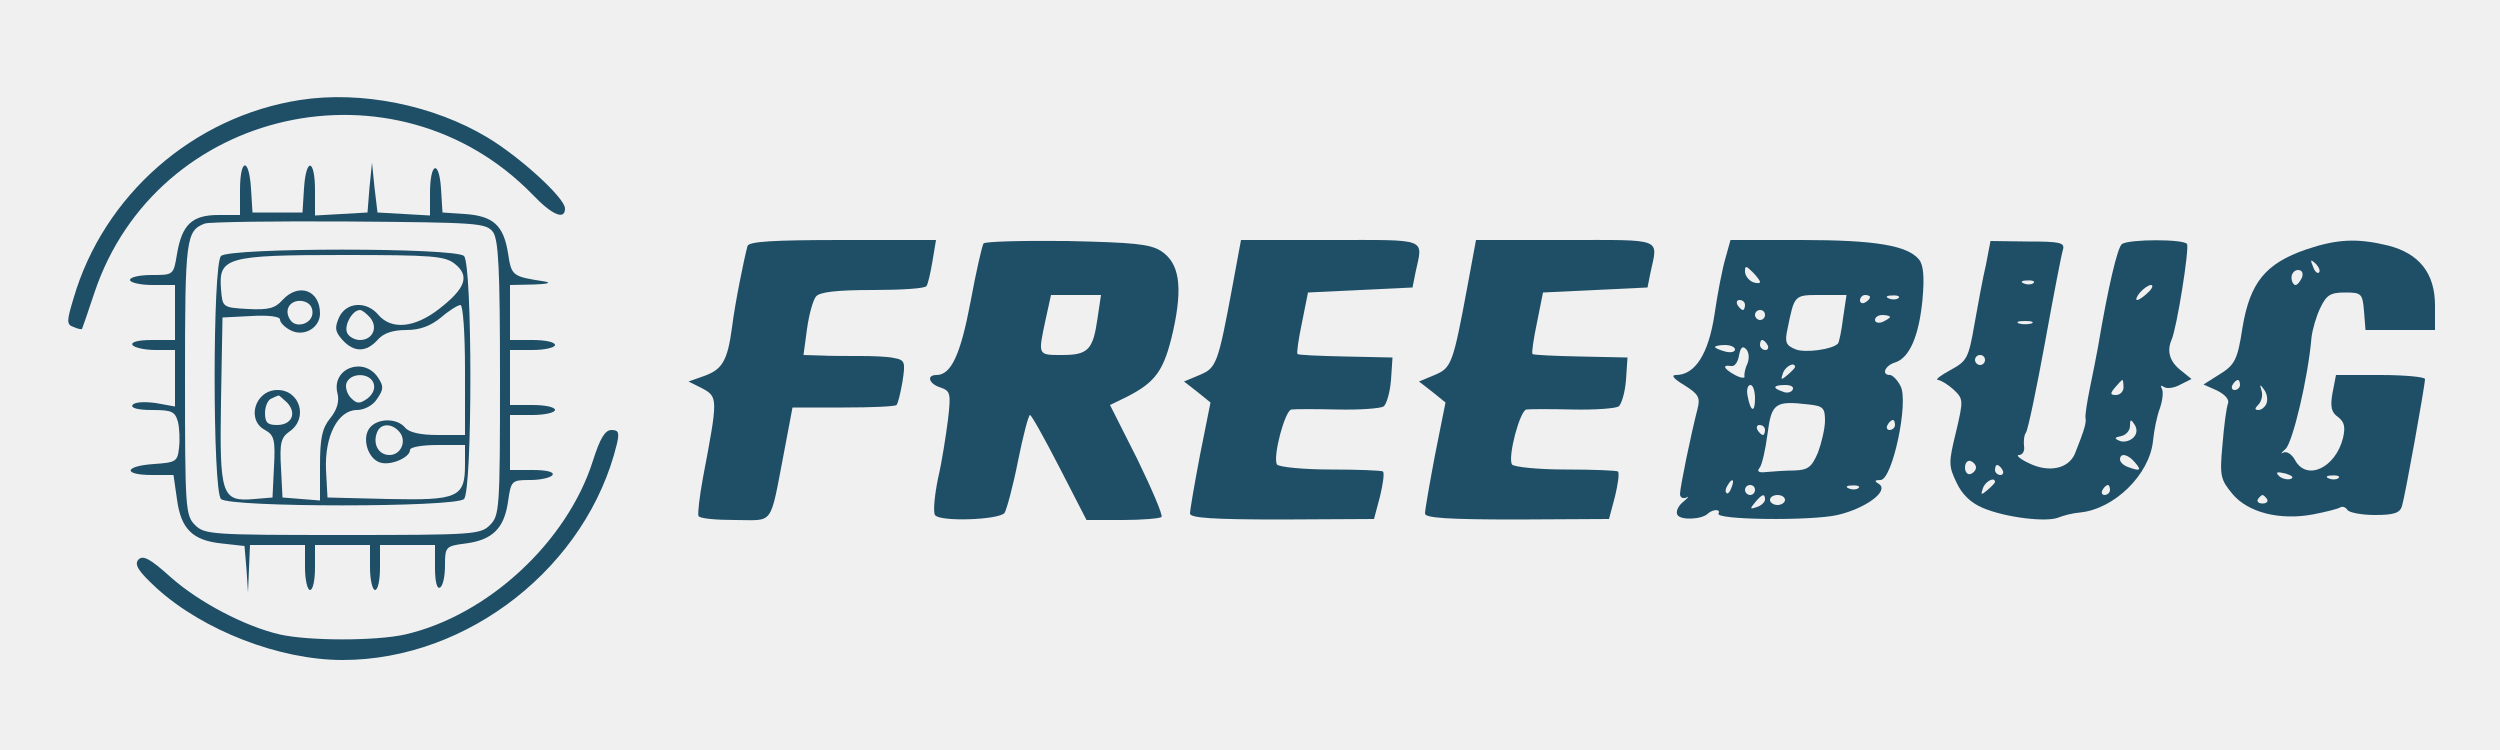
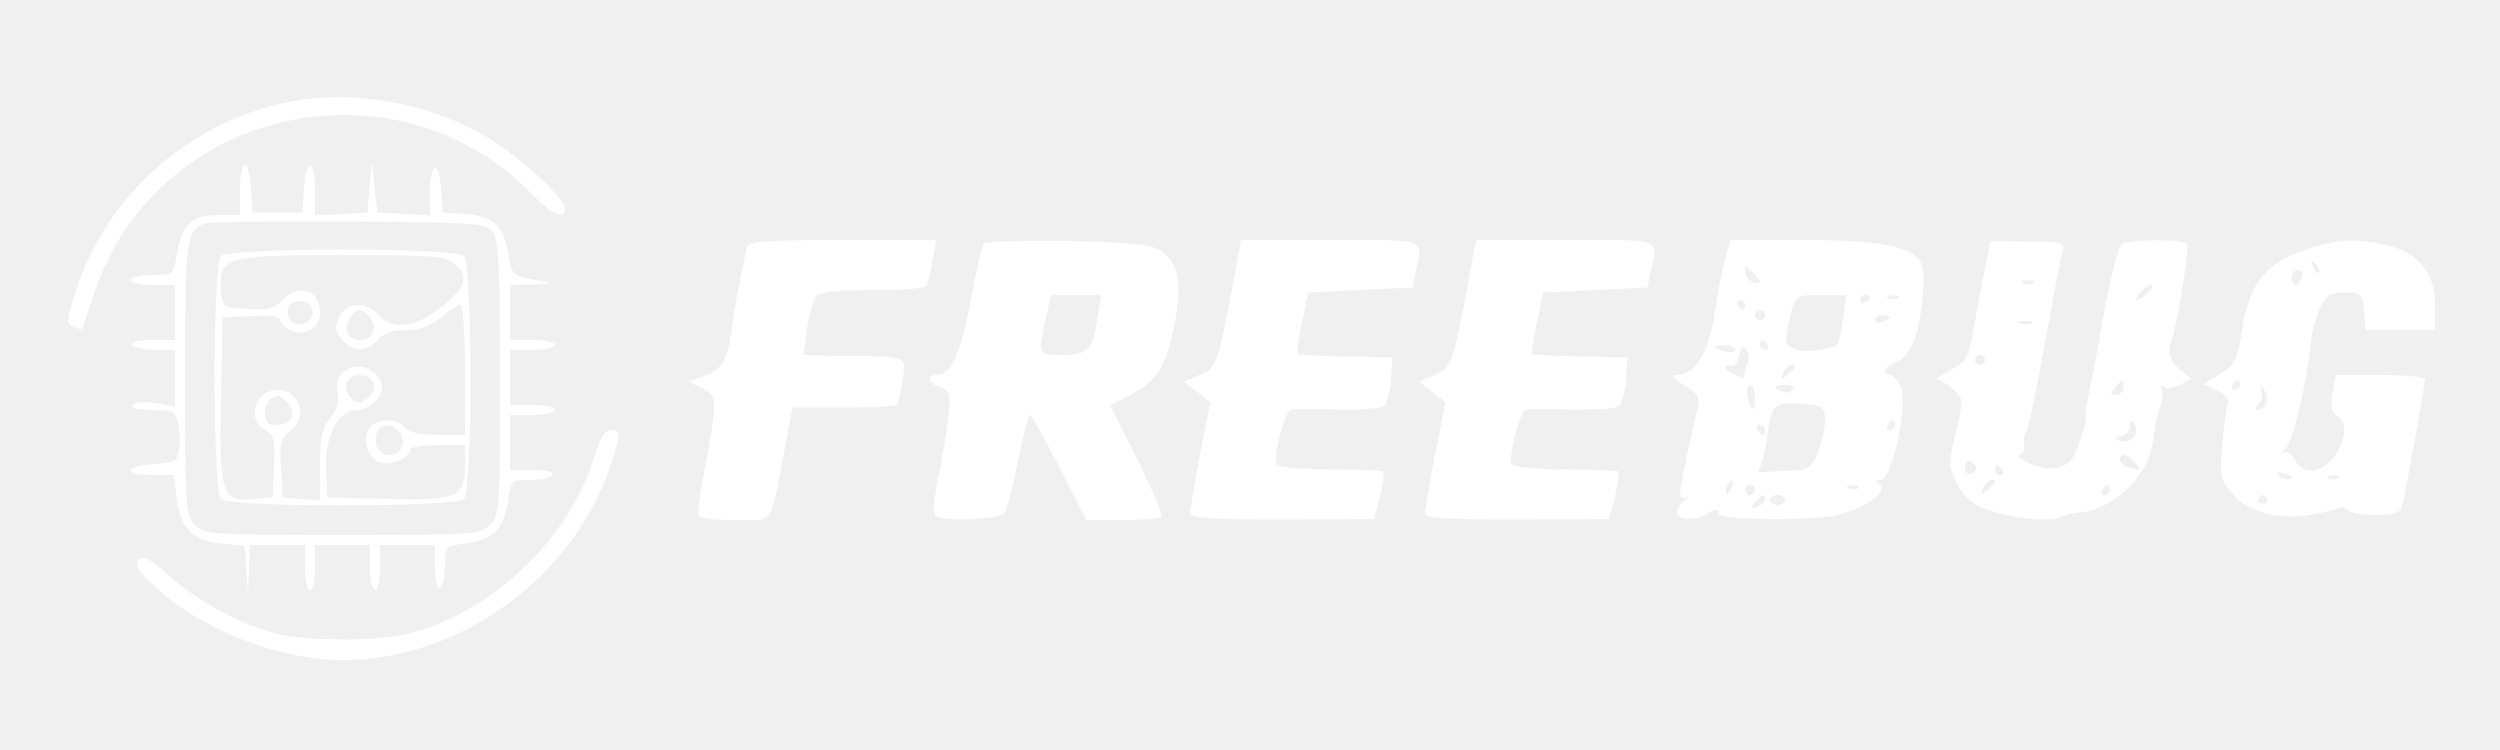
<svg xmlns="http://www.w3.org/2000/svg" version="1.0" width="500pt" height="150pt" viewBox="0 0 500 150" preserveAspectRatio="xMidYMid meet">
-   <g transform="translate(0,150) scale(0.1,-0.1)" fill="#1f4f67" stroke="none">
+   <g transform="translate(0,150) scale(0.1,-0.1)" fill="white" stroke="none">
    <path d="M600 1300 c-213 -33 -393 -190 -453 -397 -14 -46 -14 -52 0 -57 9 -4 16 -5 17 -4 1 2 12 34 25 73 124 370 602 477 876 196 39 -41 65 -52 65 -28 0 21 -90 103 -155 142 -108 65 -253 94 -375 75z" />
    <path d="M480 1120 l0 -50 -43 0 c-53 0 -73 -19 -83 -78 -7 -42 -7 -42 -50 -42 -24 0 -44 -4 -44 -10 0 -5 20 -10 45 -10 l45 0 0 -55 0 -55 -46 0 c-27 0 -43 -4 -39 -10 3 -5 24 -10 46 -10 l39 0 0 -56 0 -57 -39 7 c-23 3 -42 2 -46 -4 -4 -6 11 -10 39 -10 40 0 46 -3 52 -24 3 -13 4 -37 2 -52 -3 -27 -6 -29 -50 -32 -60 -4 -63 -22 -4 -22 l43 0 7 -49 c8 -59 31 -82 90 -88 l45 -5 4 -47 3 -46 2 48 2 47 55 0 55 0 0 -45 c0 -25 5 -45 10 -45 6 0 10 20 10 45 l0 45 55 0 55 0 0 -45 c0 -25 5 -45 10 -45 6 0 10 20 10 45 l0 45 55 0 55 0 0 -46 c0 -27 4 -43 10 -39 6 3 10 23 10 44 0 37 1 39 41 44 54 7 77 30 85 83 6 43 7 44 45 44 21 0 41 5 44 10 4 6 -12 10 -39 10 l-46 0 0 55 0 55 45 0 c25 0 45 5 45 10 0 6 -20 10 -45 10 l-45 0 0 55 0 55 45 0 c25 0 45 5 45 10 0 6 -20 10 -45 10 l-45 0 0 55 0 55 48 1 c26 1 36 3 22 6 -66 10 -67 11 -74 57 -9 55 -29 74 -86 78 l-45 3 -3 48 c-4 59 -22 52 -22 -9 l0 -45 -52 3 -53 3 -6 50 -5 50 -5 -50 -4 -50 -52 -3 -53 -3 0 50 c0 64 -18 67 -22 4 l-3 -48 -50 0 -50 0 -3 48 c-4 63 -22 61 -22 -3z m506 -84 c11 -16 14 -73 14 -293 0 -260 -1 -274 -20 -293 -19 -19 -33 -20 -295 -20 -262 0 -276 1 -295 20 -19 19 -20 33 -20 293 0 280 2 296 40 310 8 3 138 5 288 4 258 -2 274 -3 288 -21z" />
    <path d="M442 988 c-17 -17 -17 -469 0 -486 17 -17 469 -17 486 0 17 17 17 469 0 486 -17 17 -469 17 -486 0z m468 -16 c30 -24 21 -49 -32 -90 -49 -38 -95 -42 -121 -12 -24 29 -65 26 -79 -5 -9 -21 -8 -28 7 -45 23 -25 47 -25 70 0 12 14 31 20 58 20 27 0 48 8 69 25 16 14 34 25 39 25 5 0 9 -57 9 -130 l0 -130 -54 0 c-35 0 -58 5 -66 15 -16 19 -54 19 -70 0 -17 -20 -5 -62 20 -70 21 -7 60 10 60 25 0 6 25 10 55 10 l55 0 0 -39 c0 -66 -14 -72 -154 -69 l-121 3 -3 55 c-3 68 24 120 62 120 14 0 32 9 40 22 13 19 14 25 2 43 -29 43 -94 18 -81 -32 4 -16 -1 -33 -15 -50 -16 -20 -20 -40 -20 -95 l0 -69 -37 3 -38 3 -3 59 c-3 50 0 61 17 73 38 26 21 83 -24 83 -45 0 -63 -60 -25 -80 18 -10 21 -19 18 -73 l-3 -62 -36 -3 c-66 -6 -70 7 -67 196 l3 167 58 3 c34 2 57 -1 57 -7 0 -6 9 -15 20 -21 27 -15 60 4 60 33 0 47 -43 62 -75 27 -15 -17 -29 -20 -69 -18 -51 3 -51 3 -54 40 -5 63 11 68 244 68 180 0 204 -2 224 -18z m-285 -97 c0 -23 -34 -33 -45 -14 -13 20 1 40 24 37 13 -2 21 -10 21 -23z m115 -10 c17 -20 5 -45 -20 -45 -11 0 -23 7 -26 15 -6 15 11 45 26 45 4 0 13 -7 20 -15z m7 -131 c4 -11 -1 -22 -12 -31 -16 -11 -21 -11 -33 1 -8 8 -12 22 -9 30 8 21 46 21 54 0z m-173 -39 c20 -21 10 -45 -20 -45 -19 0 -24 5 -24 24 0 13 6 27 13 29 6 3 13 6 14 6 1 1 8 -6 17 -14z m225 -59 c15 -18 3 -46 -20 -46 -22 0 -34 22 -25 45 7 19 30 19 45 1z" />
    <path d="M1495 1008 c-7 -26 -25 -114 -31 -163 -9 -66 -19 -84 -56 -97 l-31 -11 28 -14 c31 -17 31 -20 1 -178 -7 -38 -11 -73 -9 -77 2 -5 35 -8 73 -8 79 0 69 -15 98 135 l17 90 102 0 c56 0 103 2 106 5 3 3 8 24 12 47 6 39 5 43 -17 47 -13 3 -43 4 -68 4 -25 0 -60 0 -79 1 l-34 1 7 52 c4 29 12 58 18 65 7 9 42 13 114 13 56 0 105 3 107 8 3 4 8 26 12 50 l7 42 -186 0 c-141 0 -188 -3 -191 -12z" />
    <path d="M1967 1013 c-3 -5 -15 -57 -26 -117 -20 -106 -39 -146 -68 -146 -21 0 -15 -18 8 -25 20 -7 21 -12 15 -64 -4 -31 -12 -84 -20 -118 -7 -34 -10 -67 -6 -73 8 -14 127 -10 139 4 4 6 17 53 27 104 10 50 21 92 24 92 3 0 29 -47 59 -105 l54 -105 72 0 c39 0 74 3 78 6 3 4 -19 55 -48 115 l-55 109 33 16 c59 30 75 53 93 131 20 90 13 137 -24 161 -22 14 -54 17 -188 20 -90 1 -165 -1 -167 -5z m228 -150 c-9 -63 -19 -73 -71 -73 -49 0 -48 -1 -33 70 l11 50 50 0 50 0 -7 -47z" />
    <path d="M2465 928 c-29 -156 -32 -164 -66 -178 l-31 -13 27 -21 26 -21 -21 -105 c-11 -58 -20 -110 -20 -117 0 -9 46 -12 184 -12 l184 1 12 45 c6 25 9 47 6 50 -2 2 -49 4 -105 4 -55 0 -103 5 -107 10 -9 15 16 109 29 110 7 1 48 1 92 0 44 -1 85 2 92 6 6 4 13 28 15 53 l3 45 -94 2 c-51 1 -95 3 -96 5 -2 2 2 30 9 63 l12 60 104 5 105 5 6 30 c15 70 28 65 -170 65 l-179 0 -17 -92z" />
    <path d="M2935 928 c-29 -156 -32 -164 -66 -178 l-31 -13 27 -21 26 -21 -21 -105 c-11 -58 -20 -110 -20 -117 0 -9 46 -12 184 -12 l184 1 12 45 c6 25 9 47 6 50 -2 2 -49 4 -105 4 -55 0 -103 5 -107 10 -9 15 16 109 29 110 7 1 48 1 92 0 44 -1 85 2 92 6 6 4 13 28 15 53 l3 45 -94 2 c-51 1 -95 3 -96 5 -2 2 2 30 9 63 l12 60 104 5 105 5 6 30 c15 70 28 65 -170 65 l-179 0 -17 -92z" />
    <path d="M3451 984 c-6 -20 -16 -71 -22 -113 -12 -79 -39 -121 -77 -121 -11 0 -4 -8 16 -20 29 -18 33 -25 27 -48 -13 -50 -35 -157 -35 -170 0 -7 6 -10 13 -7 6 4 4 0 -7 -9 -10 -8 -15 -20 -11 -26 7 -11 49 -9 61 3 10 9 26 9 21 0 -8 -13 185 -15 238 -3 56 13 104 48 83 62 -10 6 -9 8 3 8 24 0 57 157 40 188 -6 12 -16 22 -21 22 -18 0 -10 19 10 25 29 9 48 53 55 126 4 45 2 69 -7 80 -23 28 -87 39 -235 39 l-142 0 -10 -36z m69 -48 c0 -3 -7 -3 -15 0 -8 4 -15 13 -15 21 0 12 2 12 15 -1 8 -8 15 -17 15 -20z m166 -73 c-3 -25 -8 -48 -10 -50 -11 -12 -65 -19 -84 -12 -20 8 -23 14 -17 41 14 69 13 68 67 68 l51 0 -7 -47z m54 43 c0 -3 -4 -8 -10 -11 -5 -3 -10 -1 -10 4 0 6 5 11 10 11 6 0 10 -2 10 -4z m57 -2 c-3 -3 -12 -4 -19 -1 -8 3 -5 6 6 6 11 1 17 -2 13 -5z m-307 -14 c0 -5 -2 -10 -4 -10 -3 0 -8 5 -11 10 -3 6 -1 10 4 10 6 0 11 -4 11 -10z m40 -20 c0 -5 -4 -10 -10 -10 -5 0 -10 5 -10 10 0 6 5 10 10 10 6 0 10 -4 10 -10z m250 -4 c0 -2 -7 -6 -15 -10 -8 -3 -15 -1 -15 4 0 6 7 10 15 10 8 0 15 -2 15 -4z m-245 -56 c3 -5 1 -10 -4 -10 -6 0 -11 5 -11 10 0 6 2 10 4 10 3 0 8 -4 11 -10z m-65 -9 c0 -5 -9 -7 -20 -4 -11 3 -20 7 -20 9 0 2 9 4 20 4 11 0 20 -4 20 -9z m25 -28 c-5 -10 -7 -22 -6 -26 1 -4 -8 -3 -19 3 -22 12 -27 21 -8 18 7 -2 14 8 16 21 3 16 7 20 14 13 6 -6 7 -18 3 -29z m95 -7 c0 -2 -7 -9 -15 -16 -13 -11 -14 -10 -9 4 5 14 24 23 24 12z m-80 -63 c0 -30 -9 -27 -15 6 -2 11 0 21 6 21 5 0 9 -12 9 -27z m75 17 c-3 -5 -12 -7 -20 -3 -21 7 -19 13 6 13 11 0 18 -4 14 -10z m65 -61 c0 -16 -7 -45 -14 -64 -13 -30 -20 -35 -48 -36 -18 0 -43 -2 -55 -3 -15 -2 -20 1 -14 8 5 6 12 37 16 68 8 62 15 67 83 59 28 -3 32 -7 32 -32z m140 -9 c0 -5 -5 -10 -11 -10 -5 0 -7 5 -4 10 3 6 8 10 11 10 2 0 4 -4 4 -10z m-260 -10 c0 -5 -2 -10 -4 -10 -3 0 -8 5 -11 10 -3 6 -1 10 4 10 6 0 11 -4 11 -10z m-67 -115 c-3 -9 -8 -14 -10 -11 -3 3 -2 9 2 15 9 16 15 13 8 -4z m47 -5 c0 -5 -4 -10 -10 -10 -5 0 -10 5 -10 10 0 6 5 10 10 10 6 0 10 -4 10 -10z m207 4 c-3 -3 -12 -4 -19 -1 -8 3 -5 6 6 6 11 1 17 -2 13 -5z m-187 -23 c0 -5 -7 -12 -16 -15 -14 -5 -15 -4 -4 9 14 17 20 19 20 6z m40 -1 c0 -5 -7 -10 -15 -10 -8 0 -15 5 -15 10 0 6 7 10 15 10 8 0 15 -4 15 -10z" />
    <path d="M3972 971 c-6 -25 -16 -79 -23 -119 -12 -69 -15 -74 -48 -92 -20 -11 -31 -19 -25 -20 5 0 20 -9 31 -19 20 -19 20 -21 5 -85 -15 -61 -15 -68 1 -101 11 -24 29 -41 53 -51 45 -19 127 -29 151 -19 10 4 29 9 43 10 69 7 139 76 146 143 2 21 8 51 14 66 5 15 7 32 4 38 -4 7 -2 8 4 4 6 -4 21 -2 33 5 l22 11 -21 17 c-22 17 -29 38 -19 61 11 25 36 184 31 192 -6 10 -115 10 -130 0 -9 -6 -28 -87 -48 -206 -3 -16 -10 -53 -16 -81 -6 -29 -10 -56 -9 -61 2 -9 -2 -23 -21 -71 -13 -31 -53 -39 -93 -19 -17 8 -26 16 -19 16 7 0 12 8 10 18 -1 9 0 22 4 27 4 6 21 87 38 180 17 94 33 177 36 186 4 14 -7 16 -70 16 l-75 1 -9 -47z m95 -37 c-3 -3 -12 -4 -19 -1 -8 3 -5 6 6 6 11 1 17 -2 13 -5z m229 -19 c-8 -8 -18 -15 -22 -15 -3 0 -1 7 6 15 7 8 17 15 22 15 5 0 3 -7 -6 -15z m-233 -62 c-7 -2 -19 -2 -25 0 -7 3 -2 5 12 5 14 0 19 -2 13 -5z m-93 -73 c0 -5 -4 -10 -10 -10 -5 0 -10 5 -10 10 0 6 5 10 10 10 6 0 10 -4 10 -10z m277 -55 c0 -8 -7 -15 -15 -15 -12 0 -12 3 -2 15 7 8 13 15 15 15 1 0 2 -7 2 -15z m20 -100 c-7 -7 -19 -10 -27 -7 -12 5 -12 7 3 10 9 2 17 11 17 20 0 14 2 14 9 3 6 -9 5 -19 -2 -26z m3 -50 c14 -16 10 -18 -14 -9 -9 3 -16 10 -16 15 0 14 16 11 30 -6z m-318 -10 c0 -5 -5 -11 -11 -13 -6 -2 -11 4 -11 13 0 9 5 15 11 13 6 -2 11 -8 11 -13z m53 -5 c3 -5 1 -10 -4 -10 -6 0 -11 5 -11 10 0 6 2 10 4 10 3 0 8 -4 11 -10z m-15 -24 c0 -2 -7 -9 -15 -16 -13 -11 -14 -10 -9 4 5 14 24 23 24 12z m230 -16 c0 -5 -5 -10 -11 -10 -5 0 -7 5 -4 10 3 6 8 10 11 10 2 0 4 -4 4 -10z" />
    <path d="M4612 1001 c-81 -28 -112 -66 -127 -156 -10 -65 -15 -75 -48 -95 l-30 -19 27 -12 c16 -8 25 -18 22 -26 -3 -7 -8 -44 -11 -82 -6 -63 -4 -70 20 -99 31 -37 94 -53 160 -41 26 5 50 11 55 14 5 3 11 1 15 -5 3 -5 28 -10 55 -10 38 0 50 4 54 18 6 19 46 241 46 254 0 4 -40 8 -89 8 l-89 0 -7 -36 c-5 -28 -2 -39 11 -48 13 -10 15 -20 10 -42 -15 -60 -73 -87 -96 -44 -6 11 -16 18 -23 15 -7 -4 -5 -1 4 7 14 12 45 141 52 223 2 17 10 44 18 60 12 25 20 30 49 30 33 0 35 -2 38 -37 l3 -38 70 0 69 0 0 49 c0 64 -31 104 -94 120 -62 15 -102 13 -164 -8z m26 -46 c-3 -3 -9 2 -12 12 -6 14 -5 15 5 6 7 -7 10 -15 7 -18z m-34 -10 c-4 -8 -9 -15 -13 -15 -4 0 -8 7 -8 15 0 8 6 15 13 15 8 0 11 -6 8 -15z m-124 -215 c0 -5 -5 -10 -11 -10 -5 0 -7 5 -4 10 3 6 8 10 11 10 2 0 4 -4 4 -10z m53 -37 c-3 -7 -10 -13 -16 -13 -8 0 -8 3 0 11 6 6 9 19 6 28 -4 13 -3 13 5 2 6 -8 8 -20 5 -28z m48 -151 c-7 -2 -18 1 -23 6 -8 8 -4 9 13 5 13 -4 18 -8 10 -11z m96 2 c-3 -3 -12 -4 -19 -1 -8 3 -5 6 6 6 11 1 17 -2 13 -5z m-143 -42 c3 -5 -1 -9 -9 -9 -8 0 -12 4 -9 9 3 4 7 8 9 8 2 0 6 -4 9 -8z" />
    <path d="M1186 579 c-51 -162 -210 -310 -376 -348 -58 -13 -192 -13 -250 0 -70 16 -163 65 -219 115 -41 37 -55 44 -64 35 -9 -10 -1 -23 37 -58 93 -84 245 -143 371 -143 252 0 490 188 549 433 5 22 3 27 -11 27 -13 0 -23 -17 -37 -61z" />
  </g>
</svg>
